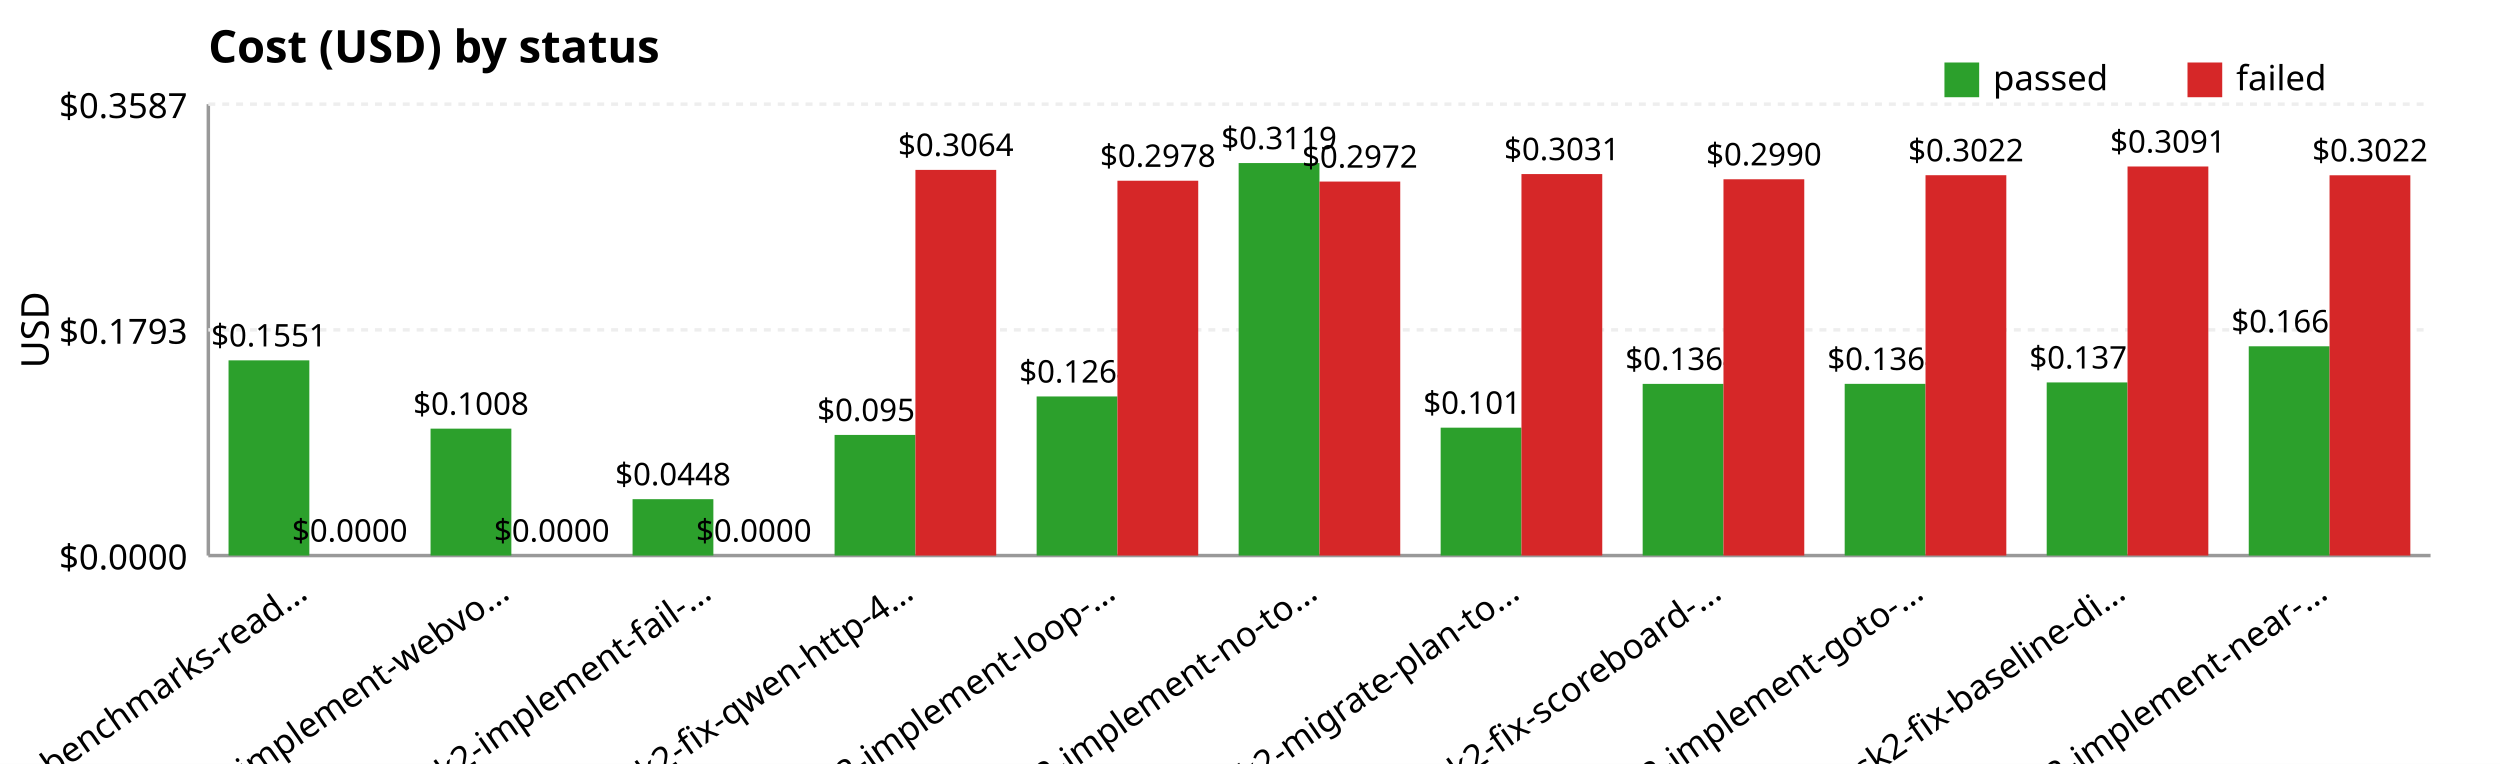
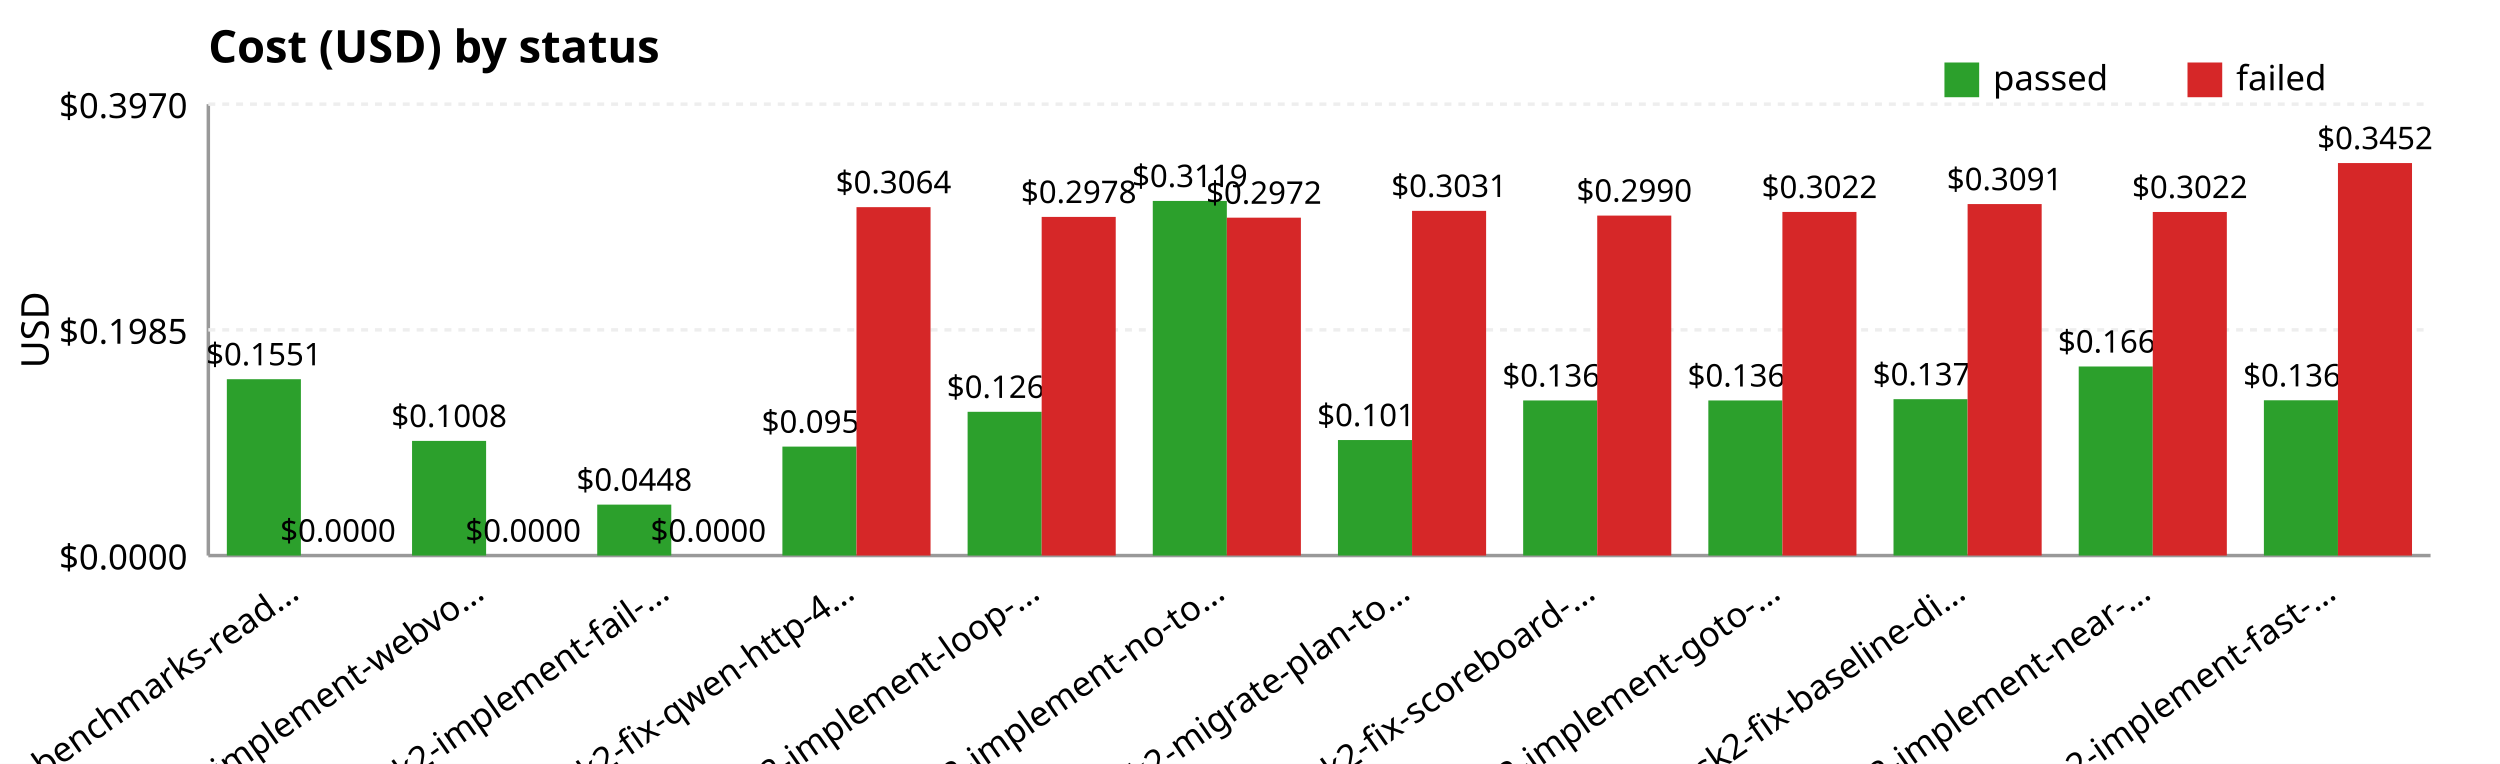
<svg xmlns="http://www.w3.org/2000/svg" viewBox="0 0 720 220" width="720" height="220" font-family="sans-serif">
  <rect width="100%" height="100%" fill="#fff" />
  <text x="60" y="18" font-size="13" font-weight="600">Cost (USD) by status</text>
  <line x1="60" y1="30" x2="60" y2="160" stroke="#999" />
  <line x1="60" y1="160" x2="700" y2="160" stroke="#999" />
  <text x="54" y="164.0" font-size="10" text-anchor="end" fill="#000">$0.0000</text>
-   <text x="54" y="99.0" font-size="10" text-anchor="end" fill="#000">$0.1793</text>
+   <text x="54" y="99.0" font-size="10" text-anchor="end" fill="#000">$0.1985</text>
  <line x1="60" y1="95.0" x2="700" y2="95.0" stroke="#eee" stroke-dasharray="2,2" />
-   <text x="54" y="34.0" font-size="10" text-anchor="end" fill="#000">$0.3587</text>
+   <text x="54" y="34.0" font-size="10" text-anchor="end" fill="#000">$0.3970</text>
  <line x1="60" y1="30.0" x2="700" y2="30.0" stroke="#eee" stroke-dasharray="2,2" />
  <text x="14" y="95.0" font-size="11" fill="#000" transform="rotate(-90 14 95.0)" text-anchor="middle">USD</text>
-   <rect x="65.82" y="103.78" width="23.27" height="56.22" fill="#2ca02c" />
-   <text x="77.45" y="99.78" font-size="9" text-anchor="middle" fill="#000">$0.1551</text>
-   <rect x="89.09" y="160.00" width="23.27" height="0.00" fill="#d62728" />
-   <text x="100.73" y="156.00" font-size="9" text-anchor="middle" fill="#000">$0.0000</text>
-   <text x="89.09" y="172" font-size="10" fill="#000" text-anchor="end" transform="rotate(-35 89.09 172)">task2-benchmarks-read…</text>
-   <rect x="124.00" y="123.45" width="23.27" height="36.55" fill="#2ca02c" />
-   <text x="135.64" y="119.45" font-size="9" text-anchor="middle" fill="#000">$0.1008</text>
-   <rect x="147.27" y="160.00" width="23.27" height="0.00" fill="#d62728" />
-   <text x="158.91" y="156.00" font-size="9" text-anchor="middle" fill="#000">$0.0000</text>
-   <text x="147.27" y="172" font-size="10" fill="#000" text-anchor="end" transform="rotate(-35 147.27 172)">task2-implement-webvo…</text>
-   <rect x="182.18" y="143.76" width="23.27" height="16.24" fill="#2ca02c" />
-   <text x="193.82" y="139.76" font-size="9" text-anchor="middle" fill="#000">$0.0448</text>
-   <rect x="205.45" y="160.00" width="23.27" height="0.00" fill="#d62728" />
-   <text x="217.09" y="156.00" font-size="9" text-anchor="middle" fill="#000">$0.0000</text>
-   <text x="205.45" y="172" font-size="10" fill="#000" text-anchor="end" transform="rotate(-35 205.45 172)">task2-implement-fail-…</text>
-   <rect x="240.36" y="125.26" width="23.27" height="34.74" fill="#2ca02c" />
-   <text x="252.00" y="121.26" font-size="9" text-anchor="middle" fill="#000">$0.0958</text>
-   <rect x="263.64" y="48.93" width="23.27" height="111.07" fill="#d62728" />
-   <text x="275.27" y="44.93" font-size="9" text-anchor="middle" fill="#000">$0.3064</text>
-   <text x="263.64" y="172" font-size="10" fill="#000" text-anchor="end" transform="rotate(-35 263.64 172)">task2-fix-qwen-http-4…</text>
-   <rect x="298.55" y="114.18" width="23.27" height="45.82" fill="#2ca02c" />
-   <text x="310.18" y="110.18" font-size="9" text-anchor="middle" fill="#000">$0.1264</text>
-   <rect x="321.82" y="52.05" width="23.27" height="107.95" fill="#d62728" />
-   <text x="333.45" y="48.05" font-size="9" text-anchor="middle" fill="#000">$0.2978</text>
-   <text x="321.82" y="172" font-size="10" fill="#000" text-anchor="end" transform="rotate(-35 321.82 172)">task2-implement-loop-…</text>
-   <rect x="356.73" y="46.96" width="23.27" height="113.04" fill="#2ca02c" />
-   <text x="368.36" y="42.96" font-size="9" text-anchor="middle" fill="#000">$0.3119</text>
-   <rect x="380.00" y="52.29" width="23.27" height="107.71" fill="#d62728" />
-   <text x="391.64" y="48.29" font-size="9" text-anchor="middle" fill="#000">$0.2972</text>
-   <text x="380.00" y="172" font-size="10" fill="#000" text-anchor="end" transform="rotate(-35 380.00 172)">task2-implement-no-to…</text>
-   <rect x="414.91" y="123.17" width="23.27" height="36.83" fill="#2ca02c" />
-   <text x="426.55" y="119.17" font-size="9" text-anchor="middle" fill="#000">$0.1016</text>
-   <rect x="438.18" y="50.13" width="23.27" height="109.87" fill="#d62728" />
-   <text x="449.82" y="46.13" font-size="9" text-anchor="middle" fill="#000">$0.3031</text>
-   <text x="438.18" y="172" font-size="10" fill="#000" text-anchor="end" transform="rotate(-35 438.18 172)">task2-migrate-plan-to…</text>
-   <rect x="473.09" y="110.56" width="23.27" height="49.44" fill="#2ca02c" />
-   <text x="484.73" y="106.56" font-size="9" text-anchor="middle" fill="#000">$0.1364</text>
-   <rect x="496.36" y="51.63" width="23.27" height="108.37" fill="#d62728" />
-   <text x="508.00" y="47.63" font-size="9" text-anchor="middle" fill="#000">$0.2990</text>
-   <text x="496.36" y="172" font-size="10" fill="#000" text-anchor="end" transform="rotate(-35 496.36 172)">task2-fix-scoreboard-…</text>
-   <rect x="531.27" y="110.55" width="23.27" height="49.45" fill="#2ca02c" />
-   <text x="542.91" y="106.55" font-size="9" text-anchor="middle" fill="#000">$0.1364</text>
-   <rect x="554.55" y="50.46" width="23.27" height="109.54" fill="#d62728" />
-   <text x="566.18" y="46.46" font-size="9" text-anchor="middle" fill="#000">$0.3022</text>
-   <text x="554.55" y="172" font-size="10" fill="#000" text-anchor="end" transform="rotate(-35 554.55 172)">task2-implement-goto-…</text>
-   <rect x="589.45" y="110.14" width="23.27" height="49.86" fill="#2ca02c" />
-   <text x="601.09" y="106.14" font-size="9" text-anchor="middle" fill="#000">$0.1376</text>
-   <rect x="612.73" y="47.95" width="23.27" height="112.05" fill="#d62728" />
-   <text x="624.36" y="43.95" font-size="9" text-anchor="middle" fill="#000">$0.3091</text>
-   <text x="612.73" y="172" font-size="10" fill="#000" text-anchor="end" transform="rotate(-35 612.73 172)">task2-fix-baseline-di…</text>
-   <rect x="647.64" y="99.73" width="23.27" height="60.27" fill="#2ca02c" />
-   <text x="659.27" y="95.73" font-size="9" text-anchor="middle" fill="#000">$0.1663</text>
-   <rect x="670.91" y="50.48" width="23.27" height="109.52" fill="#d62728" />
-   <text x="682.55" y="46.48" font-size="9" text-anchor="middle" fill="#000">$0.3022</text>
-   <text x="670.91" y="172" font-size="10" fill="#000" text-anchor="end" transform="rotate(-35 670.91 172)">task2-implement-near-…</text>
+   <rect x="65.33" y="109.21" width="21.33" height="50.79" fill="#2ca02c" />
+   <text x="76.00" y="105.21" font-size="9" text-anchor="middle" fill="#000">$0.1551</text>
+   <rect x="86.67" y="160.00" width="21.33" height="0.00" fill="#d62728" />
+   <text x="97.33" y="156.00" font-size="9" text-anchor="middle" fill="#000">$0.0000</text>
+   <text x="86.67" y="172" font-size="10" fill="#000" text-anchor="end" transform="rotate(-35 86.67 172)">task2-benchmarks-read…</text>
+   <rect x="118.67" y="126.98" width="21.33" height="33.02" fill="#2ca02c" />
+   <text x="129.33" y="122.98" font-size="9" text-anchor="middle" fill="#000">$0.1008</text>
+   <rect x="140.00" y="160.00" width="21.33" height="0.00" fill="#d62728" />
+   <text x="150.67" y="156.00" font-size="9" text-anchor="middle" fill="#000">$0.0000</text>
+   <text x="140.00" y="172" font-size="10" fill="#000" text-anchor="end" transform="rotate(-35 140.00 172)">task2-implement-webvo…</text>
+   <rect x="172.00" y="145.33" width="21.33" height="14.67" fill="#2ca02c" />
+   <text x="182.67" y="141.33" font-size="9" text-anchor="middle" fill="#000">$0.0448</text>
+   <rect x="193.33" y="160.00" width="21.33" height="0.00" fill="#d62728" />
+   <text x="204.00" y="156.00" font-size="9" text-anchor="middle" fill="#000">$0.0000</text>
+   <text x="193.33" y="172" font-size="10" fill="#000" text-anchor="end" transform="rotate(-35 193.33 172)">task2-implement-fail-…</text>
+   <rect x="225.33" y="128.62" width="21.33" height="31.38" fill="#2ca02c" />
+   <text x="236.00" y="124.62" font-size="9" text-anchor="middle" fill="#000">$0.0958</text>
+   <rect x="246.67" y="59.66" width="21.33" height="100.34" fill="#d62728" />
+   <text x="257.33" y="55.66" font-size="9" text-anchor="middle" fill="#000">$0.3064</text>
+   <text x="246.67" y="172" font-size="10" fill="#000" text-anchor="end" transform="rotate(-35 246.67 172)">task2-fix-qwen-http-4…</text>
+   <rect x="278.67" y="118.60" width="21.33" height="41.40" fill="#2ca02c" />
+   <text x="289.33" y="114.60" font-size="9" text-anchor="middle" fill="#000">$0.1264</text>
+   <rect x="300.00" y="62.47" width="21.33" height="97.53" fill="#d62728" />
+   <text x="310.67" y="58.47" font-size="9" text-anchor="middle" fill="#000">$0.2978</text>
+   <text x="300.00" y="172" font-size="10" fill="#000" text-anchor="end" transform="rotate(-35 300.00 172)">task2-implement-loop-…</text>
+   <rect x="332.00" y="57.87" width="21.33" height="102.13" fill="#2ca02c" />
+   <text x="342.67" y="53.87" font-size="9" text-anchor="middle" fill="#000">$0.3119</text>
+   <rect x="353.33" y="62.69" width="21.33" height="97.31" fill="#d62728" />
+   <text x="364.00" y="58.69" font-size="9" text-anchor="middle" fill="#000">$0.2972</text>
+   <text x="353.33" y="172" font-size="10" fill="#000" text-anchor="end" transform="rotate(-35 353.33 172)">task2-implement-no-to…</text>
+   <rect x="385.33" y="126.73" width="21.33" height="33.27" fill="#2ca02c" />
+   <text x="396.00" y="122.73" font-size="9" text-anchor="middle" fill="#000">$0.1016</text>
+   <rect x="406.67" y="60.73" width="21.33" height="99.27" fill="#d62728" />
+   <text x="417.33" y="56.73" font-size="9" text-anchor="middle" fill="#000">$0.3031</text>
+   <text x="406.67" y="172" font-size="10" fill="#000" text-anchor="end" transform="rotate(-35 406.67 172)">task2-migrate-plan-to…</text>
+   <rect x="438.67" y="115.33" width="21.33" height="44.67" fill="#2ca02c" />
+   <text x="449.33" y="111.33" font-size="9" text-anchor="middle" fill="#000">$0.1364</text>
+   <rect x="460.00" y="62.09" width="21.33" height="97.91" fill="#d62728" />
+   <text x="470.67" y="58.09" font-size="9" text-anchor="middle" fill="#000">$0.2990</text>
+   <text x="460.00" y="172" font-size="10" fill="#000" text-anchor="end" transform="rotate(-35 460.00 172)">task2-fix-scoreboard-…</text>
+   <rect x="492.00" y="115.33" width="21.33" height="44.67" fill="#2ca02c" />
+   <text x="502.67" y="111.33" font-size="9" text-anchor="middle" fill="#000">$0.1364</text>
+   <rect x="513.33" y="61.04" width="21.33" height="98.96" fill="#d62728" />
+   <text x="524.00" y="57.04" font-size="9" text-anchor="middle" fill="#000">$0.3022</text>
+   <text x="513.33" y="172" font-size="10" fill="#000" text-anchor="end" transform="rotate(-35 513.33 172)">task2-implement-goto-…</text>
+   <rect x="545.33" y="114.96" width="21.33" height="45.04" fill="#2ca02c" />
+   <text x="556.00" y="110.96" font-size="9" text-anchor="middle" fill="#000">$0.1376</text>
+   <rect x="566.67" y="58.77" width="21.33" height="101.23" fill="#d62728" />
+   <text x="577.33" y="54.77" font-size="9" text-anchor="middle" fill="#000">$0.3091</text>
+   <text x="566.67" y="172" font-size="10" fill="#000" text-anchor="end" transform="rotate(-35 566.67 172)">task2-fix-baseline-di…</text>
+   <rect x="598.67" y="105.55" width="21.33" height="54.45" fill="#2ca02c" />
+   <text x="609.33" y="101.55" font-size="9" text-anchor="middle" fill="#000">$0.1663</text>
+   <rect x="620.00" y="61.05" width="21.33" height="98.95" fill="#d62728" />
+   <text x="630.67" y="57.05" font-size="9" text-anchor="middle" fill="#000">$0.3022</text>
+   <text x="620.00" y="172" font-size="10" fill="#000" text-anchor="end" transform="rotate(-35 620.00 172)">task2-implement-near-…</text>
+   <rect x="652.00" y="115.28" width="21.33" height="44.72" fill="#2ca02c" />
+   <text x="662.67" y="111.28" font-size="9" text-anchor="middle" fill="#000">$0.1366</text>
+   <rect x="673.33" y="46.96" width="21.33" height="113.04" fill="#d62728" />
+   <text x="684.00" y="42.96" font-size="9" text-anchor="middle" fill="#000">$0.3452</text>
+   <text x="673.33" y="172" font-size="10" fill="#000" text-anchor="end" transform="rotate(-35 673.33 172)">task2-implement-fast-…</text>
  <rect x="560" y="18" width="10" height="10" fill="#2ca02c" />
  <text x="574" y="26" font-size="10" fill="#000">passed</text>
  <rect x="630" y="18" width="10" height="10" fill="#d62728" />
  <text x="644" y="26" font-size="10" fill="#000">failed</text>
</svg>
